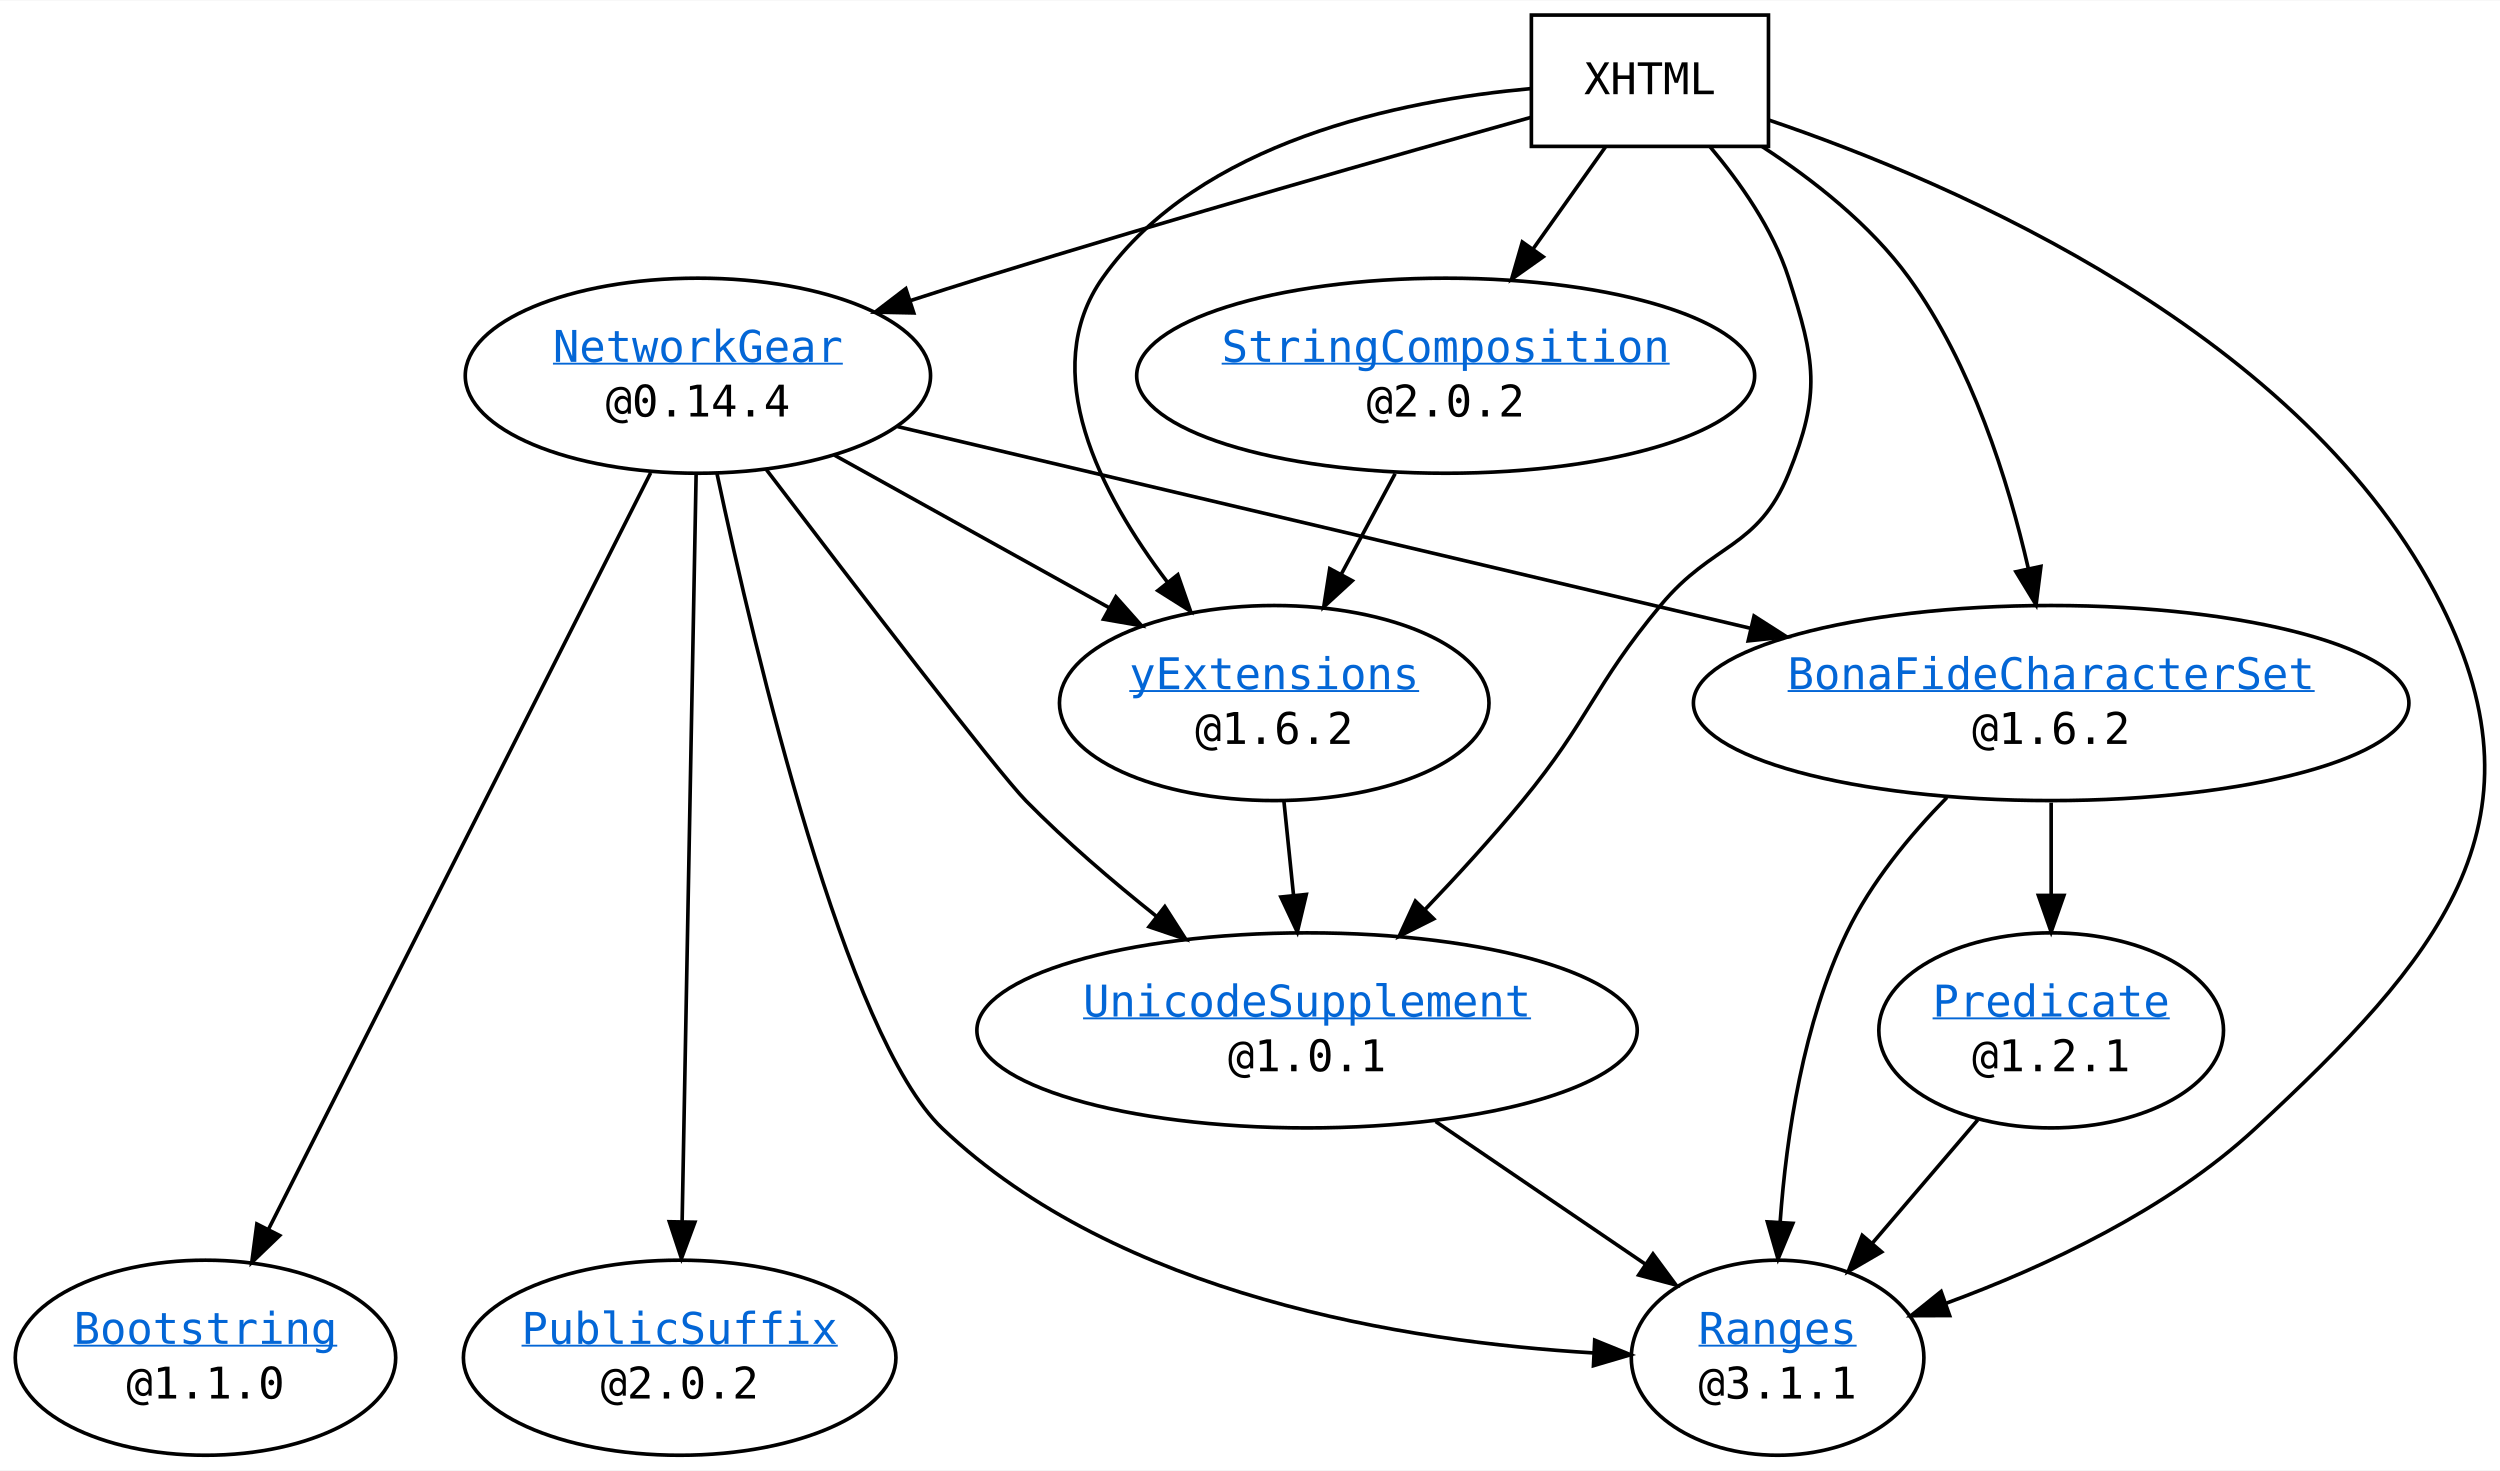
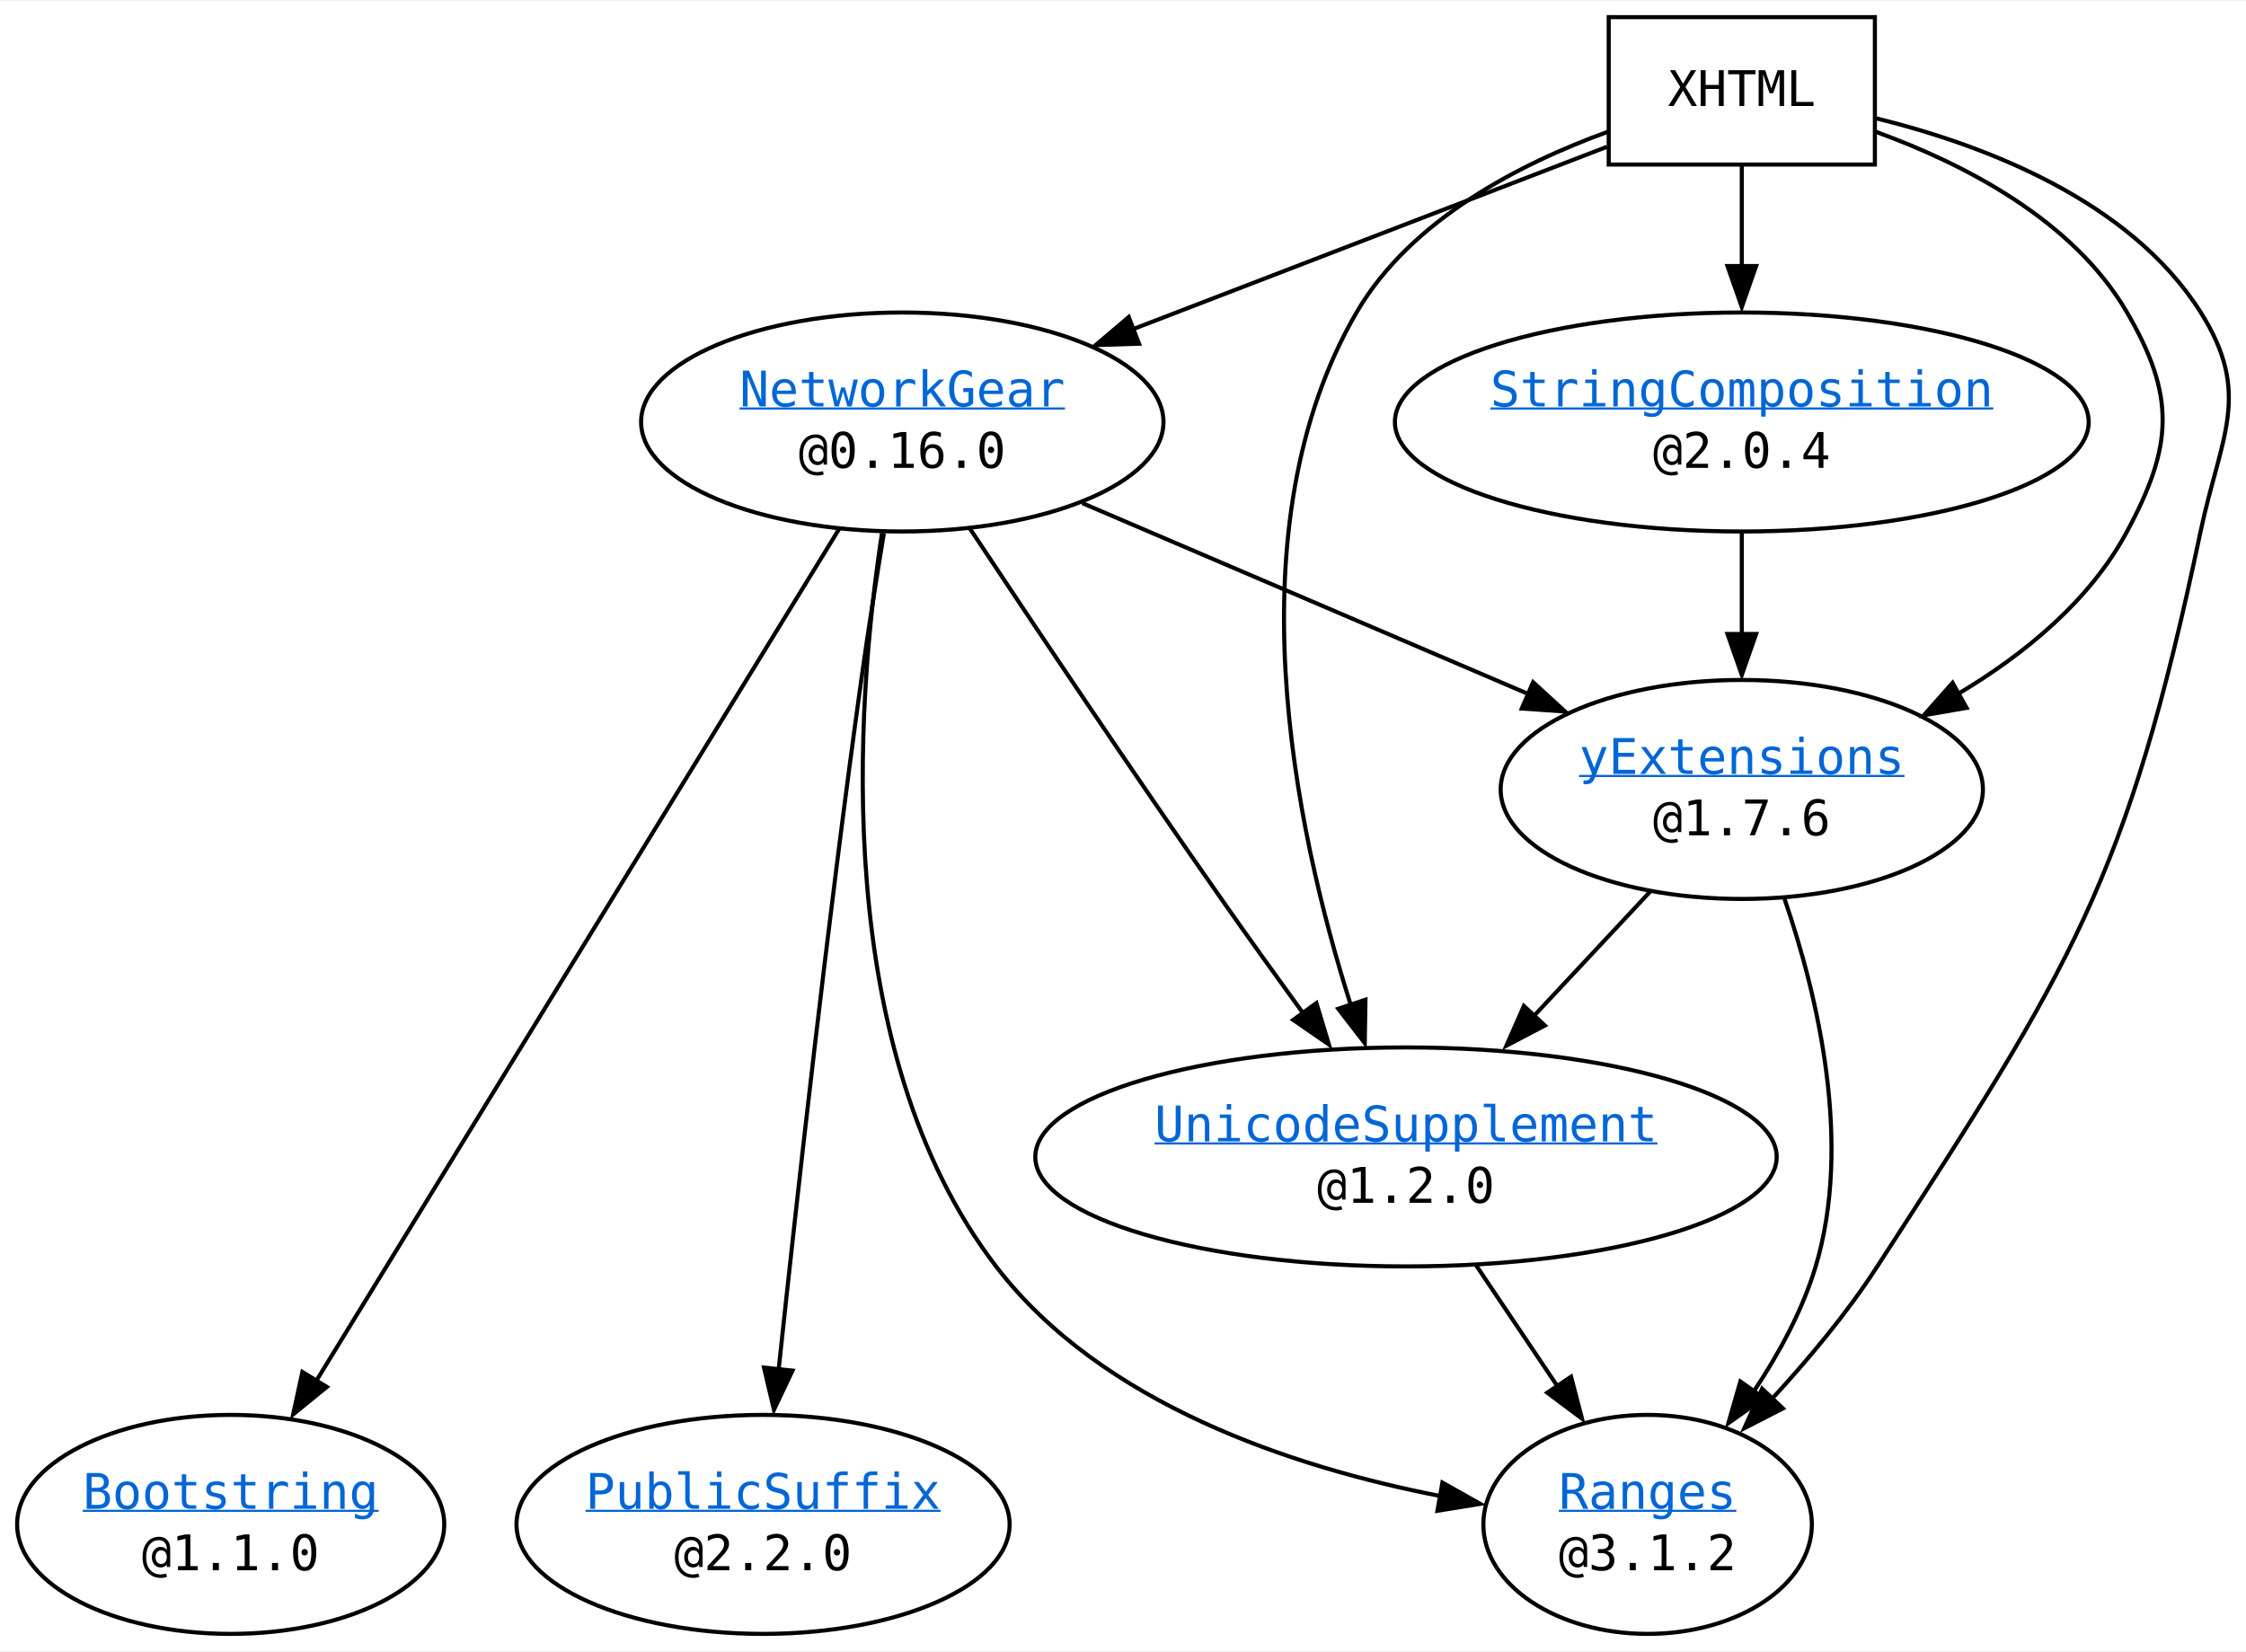
- <svg xmlns="http://www.w3.org/2000/svg" xmlns:xlink="http://www.w3.org/1999/xlink" width="685pt" height="403pt" viewBox="0.00 0.00 685.38 402.96">
+ <svg xmlns="http://www.w3.org/2000/svg" xmlns:xlink="http://www.w3.org/1999/xlink" width="548pt" height="403pt" viewBox="0.00 0.00 548.45 402.96">
  <style>
a.external_repository_anchor {
  fill: #0366d6;
  text-decoration: underline;
}
</style>
  <g id="graph0" class="graph" transform="scale(1 1) rotate(0) translate(4 398.96)">
-     <polygon fill="white" stroke="transparent" points="-4,4 -4,-398.96 681.38,-398.96 681.38,4 -4,4" />
+     <polygon fill="white" stroke="none" points="-4,4 -4,-398.96 544.45,-398.96 544.45,4 -4,4" />
    <g id="node1" class="node">
-       <ellipse fill="none" stroke="black" cx="558.33" cy="-206.35" rx="98.08" ry="26.74" />
-       <text text-anchor="middle" x="558.33" y="-210.15" font-family="monospace" font-size="12px">
-         <a href="https://github.com/YOCKOW/SwiftBonaFideCharacterSet.git" xlink:href="https://github.com/YOCKOW/SwiftBonaFideCharacterSet.git" class="external_repository_anchor">BonaFideCharacterSet</a>
-       </text>
-       <text text-anchor="middle" x="558.33" y="-195.15" font-family="monospace" font-size="12px">@1.6.2</text>
-     </g>
-     <g id="node4" class="node">
-       <ellipse fill="none" stroke="black" cx="558.33" cy="-116.61" rx="47.25" ry="26.74" />
-       <text text-anchor="middle" x="558.33" y="-120.41" font-family="monospace" font-size="12px">
-         <a href="https://github.com/YOCKOW/SwiftPredicate.git" xlink:href="https://github.com/YOCKOW/SwiftPredicate.git" class="external_repository_anchor">Predicate</a>
-       </text>
-       <text text-anchor="middle" x="558.33" y="-105.41" font-family="monospace" font-size="12px">@1.2.1</text>
-     </g>
-     <g id="edge1" class="edge">
-       <path fill="none" stroke="black" d="M558.33,-179.03C558.33,-171.06 558.33,-162.17 558.33,-153.68" />
-       <polygon fill="black" stroke="black" points="561.83,-153.61 558.33,-143.61 554.83,-153.61 561.83,-153.61" />
-     </g>
-     <g id="node6" class="node">
-       <ellipse fill="none" stroke="black" cx="483.33" cy="-26.87" rx="40.11" ry="26.74" />
-       <text text-anchor="middle" x="483.33" y="-30.67" font-family="monospace" font-size="12px">
-         <a href="https://github.com/YOCKOW/SwiftRanges.git" xlink:href="https://github.com/YOCKOW/SwiftRanges.git" class="external_repository_anchor">Ranges</a>
-       </text>
-       <text text-anchor="middle" x="483.33" y="-15.67" font-family="monospace" font-size="12px">@3.1.1</text>
-     </g>
-     <g id="edge2" class="edge">
-       <path fill="none" stroke="black" d="M529.76,-180.47C519.54,-170.05 508.93,-157.18 502.33,-143.48 490.38,-118.69 485.75,-87.82 484.04,-64.21" />
-       <polygon fill="black" stroke="black" points="487.52,-63.71 483.45,-53.93 480.53,-64.11 487.52,-63.71" />
-     </g>
-     <g id="node2" class="node">
      <ellipse fill="none" stroke="black" cx="52.33" cy="-26.87" rx="52.15" ry="26.74" />
      <text text-anchor="middle" x="52.33" y="-30.67" font-family="monospace" font-size="12px">
        <a href="https://github.com/YOCKOW/SwiftBootstring.git" xlink:href="https://github.com/YOCKOW/SwiftBootstring.git" class="external_repository_anchor">Bootstring</a>
      </text>
      <text text-anchor="middle" x="52.33" y="-15.67" font-family="monospace" font-size="12px">@1.1.0</text>
    </g>
-     <g id="node3" class="node">
-       <ellipse fill="none" stroke="black" cx="187.33" cy="-296.09" rx="63.78" ry="26.74" />
-       <text text-anchor="middle" x="187.33" y="-299.89" font-family="monospace" font-size="12px">
+     <g id="node2" class="node">
+       <ellipse fill="none" stroke="black" cx="216.33" cy="-296.09" rx="63.78" ry="26.74" />
+       <text text-anchor="middle" x="216.33" y="-299.89" font-family="monospace" font-size="12px">
        <a href="https://github.com/YOCKOW/SwiftNetworkGear.git" xlink:href="https://github.com/YOCKOW/SwiftNetworkGear.git" class="external_repository_anchor">NetworkGear</a>
      </text>
-       <text text-anchor="middle" x="187.33" y="-284.89" font-family="monospace" font-size="12px">@0.14.4</text>
+       <text text-anchor="middle" x="216.33" y="-284.89" font-family="monospace" font-size="12px">@0.16.0</text>
    </g>
-     <g id="edge3" class="edge">
-       <path fill="none" stroke="black" d="M242.07,-282.14C303.77,-267.55 404.73,-243.67 475.96,-226.83" />
-       <polygon fill="black" stroke="black" points="476.88,-230.21 485.81,-224.5 475.27,-223.4 476.88,-230.21" />
+     <g id="edge1" class="edge">
+       <path fill="none" stroke="black" d="M200.9,-269.95C171.34,-221.78 106.69,-116.44 73.26,-61.98" />
+       <polygon fill="black" stroke="black" points="75.81,-60.44 67.59,-53.75 69.84,-64.1 75.81,-60.44" />
    </g>
-     <g id="edge4" class="edge">
-       <path fill="none" stroke="black" d="M174.38,-269.47C149.98,-221.16 97.15,-116.6 69.69,-62.25" />
-       <polygon fill="black" stroke="black" points="72.67,-60.37 65.03,-53.02 66.42,-63.53 72.67,-60.37" />
-     </g>
-     <g id="node5" class="node">
-       <ellipse fill="none" stroke="black" cx="182.33" cy="-26.87" rx="59.29" ry="26.74" />
+     <g id="node3" class="node">
+       <ellipse fill="none" stroke="black" cx="182.33" cy="-26.87" rx="60.21" ry="26.74" />
      <text text-anchor="middle" x="182.33" y="-30.67" font-family="monospace" font-size="12px">
        <a href="https://github.com/YOCKOW/SwiftPublicSuffix.git" xlink:href="https://github.com/YOCKOW/SwiftPublicSuffix.git" class="external_repository_anchor">PublicSuffix</a>
      </text>
-       <text text-anchor="middle" x="182.33" y="-15.67" font-family="monospace" font-size="12px">@2.0.2</text>
+       <text text-anchor="middle" x="182.33" y="-15.67" font-family="monospace" font-size="12px">@2.2.0</text>
+     </g>
+     <g id="edge2" class="edge">
+       <path fill="none" stroke="black" d="M211.84,-268.94C210.02,-257.93 207.96,-244.97 206.33,-233.22 198.14,-174.4 190.51,-105.84 186.14,-64.7" />
+       <polygon fill="black" stroke="black" points="189.52,-64.43 184.99,-54.85 182.56,-65.16 189.52,-64.43" />
+     </g>
+     <g id="node4" class="node">
+       <ellipse fill="none" stroke="black" cx="398.33" cy="-26.87" rx="40.11" ry="26.74" />
+       <text text-anchor="middle" x="398.33" y="-30.67" font-family="monospace" font-size="12px">
+         <a href="https://github.com/YOCKOW/SwiftRanges.git" xlink:href="https://github.com/YOCKOW/SwiftRanges.git" class="external_repository_anchor">Ranges</a>
+       </text>
+       <text text-anchor="middle" x="398.33" y="-15.67" font-family="monospace" font-size="12px">@3.1.2</text>
+     </g>
+     <g id="edge3" class="edge">
+       <path fill="none" stroke="black" d="M211.37,-268.95C204.9,-226.61 198.76,-142.49 239.33,-89.74 265.1,-56.23 311.56,-40.85 347.63,-33.81" />
+       <polygon fill="black" stroke="black" points="348.22,-37.08 357.45,-31.88 347,-30.19 348.22,-37.08" />
+     </g>
+     <g id="node6" class="node">
+       <ellipse fill="none" stroke="black" cx="339.33" cy="-116.61" rx="90.52" ry="26.74" />
+       <text text-anchor="middle" x="339.33" y="-120.41" font-family="monospace" font-size="12px">
+         <a href="https://github.com/YOCKOW/SwiftUnicodeSupplement.git" xlink:href="https://github.com/YOCKOW/SwiftUnicodeSupplement.git" class="external_repository_anchor">UnicodeSupplement</a>
+       </text>
+       <text text-anchor="middle" x="339.33" y="-105.41" font-family="monospace" font-size="12px">@1.2.0</text>
+     </g>
+     <g id="edge4" class="edge">
+       <path fill="none" stroke="black" d="M232.81,-270.11C248.43,-246.58 272.65,-210.41 294.33,-179.48 300.67,-170.42 307.65,-160.72 314.18,-151.74" />
+       <polygon fill="black" stroke="black" points="317.45,-154.19 320.51,-144.05 311.79,-150.07 317.45,-154.19" />
+     </g>
+     <g id="node8" class="node">
+       <ellipse fill="none" stroke="black" cx="421.33" cy="-206.35" rx="58.88" ry="26.74" />
+       <text text-anchor="middle" x="421.33" y="-210.15" font-family="monospace" font-size="12px">
+         <a href="https://github.com/YOCKOW/ySwiftExtensions.git" xlink:href="https://github.com/YOCKOW/ySwiftExtensions.git" class="external_repository_anchor">yExtensions</a>
+       </text>
+       <text text-anchor="middle" x="421.33" y="-195.15" font-family="monospace" font-size="12px">@1.7.6</text>
    </g>
    <g id="edge5" class="edge">
-       <path fill="none" stroke="black" d="M186.84,-268.98C185.94,-221.09 184.03,-119.1 183.01,-64.37" />
-       <polygon fill="black" stroke="black" points="186.5,-64.02 182.82,-54.08 179.5,-64.15 186.5,-64.02" />
+       <path fill="none" stroke="black" d="M260.3,-276.27C292.18,-262.62 335.42,-244.12 369.06,-229.72" />
+       <polygon fill="black" stroke="black" points="370.36,-232.54 378.17,-225.39 367.6,-226.11 370.36,-232.54" />
+     </g>
+     <g id="node5" class="node">
+       <ellipse fill="none" stroke="black" cx="421.33" cy="-296.09" rx="84.71" ry="26.74" />
+       <text text-anchor="middle" x="421.33" y="-299.89" font-family="monospace" font-size="12px">
+         <a href="https://github.com/YOCKOW/SwiftStringComposition.git" xlink:href="https://github.com/YOCKOW/SwiftStringComposition.git" class="external_repository_anchor">StringComposition</a>
+       </text>
+       <text text-anchor="middle" x="421.33" y="-284.89" font-family="monospace" font-size="12px">@2.0.4</text>
    </g>
    <g id="edge6" class="edge">
-       <path fill="none" stroke="black" d="M192.57,-269.2C203.07,-219.8 227.95,-114.79 254.33,-89.74 302.66,-43.84 381.41,-31.25 432.8,-28.19" />
-       <polygon fill="black" stroke="black" points="433.19,-31.68 443.01,-27.69 432.85,-24.69 433.19,-31.68" />
-     </g>
-     <g id="node8" class="node">
-       <ellipse fill="none" stroke="black" cx="354.33" cy="-116.61" rx="90.52" ry="26.74" />
-       <text text-anchor="middle" x="354.33" y="-120.41" font-family="monospace" font-size="12px">
-         <a href="https://github.com/YOCKOW/SwiftUnicodeSupplement.git" xlink:href="https://github.com/YOCKOW/SwiftUnicodeSupplement.git" class="external_repository_anchor">UnicodeSupplement</a>
-       </text>
-       <text text-anchor="middle" x="354.33" y="-105.41" font-family="monospace" font-size="12px">@1.0.1</text>
+       <path fill="none" stroke="black" d="M421.33,-269.24C421.33,-261.37 421.33,-252.56 421.33,-244.11" />
+       <polygon fill="black" stroke="black" points="424.83,-244.32 421.33,-234.32 417.83,-244.32 424.83,-244.32" />
    </g>
    <g id="edge7" class="edge">
-       <path fill="none" stroke="black" d="M206.1,-270.34C230.1,-238.82 269.5,-187.43 277.33,-179.48 288.18,-168.46 300.94,-157.53 312.92,-147.98" />
-       <polygon fill="black" stroke="black" points="315.34,-150.54 321.06,-141.62 311.02,-145.02 315.34,-150.54" />
+       <path fill="none" stroke="black" d="M356.39,-90.23C362.58,-81.03 369.66,-70.49 376.23,-60.73" />
+       <polygon fill="black" stroke="black" points="379.64,-62.94 382.31,-52.69 373.83,-59.03 379.64,-62.94" />
    </g>
-     <g id="node10" class="node">
-       <ellipse fill="none" stroke="black" cx="345.33" cy="-206.35" rx="58.88" ry="26.74" />
-       <text text-anchor="middle" x="345.33" y="-210.15" font-family="monospace" font-size="12px">
-         <a href="https://github.com/YOCKOW/ySwiftExtensions.git" xlink:href="https://github.com/YOCKOW/ySwiftExtensions.git" class="external_repository_anchor">yExtensions</a>
-       </text>
-       <text text-anchor="middle" x="345.33" y="-195.15" font-family="monospace" font-size="12px">@1.6.2</text>
+     <g id="node7" class="node">
+       <polygon fill="none" stroke="black" points="453.83,-394.96 388.83,-394.96 388.83,-358.96 453.83,-358.96 453.83,-394.96" />
+       <text text-anchor="middle" x="421.33" y="-373.26" font-family="monospace" font-size="12px">XHTML</text>
    </g>
    <g id="edge8" class="edge">
-       <path fill="none" stroke="black" d="M224.77,-274.3C247.35,-261.76 276.25,-245.71 300.1,-232.47" />
-       <polygon fill="black" stroke="black" points="301.92,-235.46 308.97,-227.54 298.53,-229.34 301.92,-235.46" />
+       <path fill="none" stroke="black" d="M388.39,-363.29C357.25,-351.31 309.89,-333.09 272.74,-318.79" />
+       <polygon fill="black" stroke="black" points="274.14,-315.2 263.55,-314.87 271.63,-321.73 274.14,-315.2" />
    </g>
    <g id="edge9" class="edge">
-       <path fill="none" stroke="black" d="M538.23,-92.1C529.36,-81.72 518.82,-69.4 509.36,-58.33" />
-       <polygon fill="black" stroke="black" points="511.86,-55.87 502.7,-50.54 506.54,-60.41 511.86,-55.87" />
-     </g>
-     <g id="node7" class="node">
-       <ellipse fill="none" stroke="black" cx="392.33" cy="-296.09" rx="84.71" ry="26.74" />
-       <text text-anchor="middle" x="392.33" y="-299.89" font-family="monospace" font-size="12px">
-         <a href="https://github.com/YOCKOW/SwiftStringComposition.git" xlink:href="https://github.com/YOCKOW/SwiftStringComposition.git" class="external_repository_anchor">StringComposition</a>
-       </text>
-       <text text-anchor="middle" x="392.33" y="-284.89" font-family="monospace" font-size="12px">@2.0.2</text>
+       <path fill="none" stroke="black" d="M454.15,-370.25C480.58,-363.73 516.07,-350.22 533.33,-322.96 546.1,-302.78 538.24,-292.59 533.33,-269.22 515.39,-183.93 501.73,-162.87 454.33,-89.74 446.94,-78.34 437.45,-67 428.39,-57.19" />
+       <polygon fill="black" stroke="black" points="431.37,-55.19 421.94,-50.35 426.29,-60.01 431.37,-55.19" />
    </g>
    <g id="edge10" class="edge">
-       <path fill="none" stroke="black" d="M378.48,-269.24C373.85,-260.6 368.61,-250.82 363.69,-241.64" />
-       <polygon fill="black" stroke="black" points="366.72,-239.88 358.91,-232.71 360.55,-243.18 366.72,-239.88" />
+       <path fill="none" stroke="black" d="M421.33,-358.85C421.33,-351.52 421.33,-342.66 421.33,-333.97" />
+       <polygon fill="black" stroke="black" points="424.83,-334.17 421.33,-324.17 417.83,-334.17 424.83,-334.17" />
    </g>
    <g id="edge11" class="edge">
-       <path fill="none" stroke="black" d="M389.58,-91.63C407.4,-79.51 429,-64.82 446.97,-52.59" />
-       <polygon fill="black" stroke="black" points="449.17,-55.33 455.47,-46.81 445.24,-49.54 449.17,-55.33" />
-     </g>
-     <g id="node9" class="node">
-       <polygon fill="none" stroke="black" points="480.83,-394.96 415.83,-394.96 415.83,-358.96 480.83,-358.96 480.83,-394.96" />
-       <text text-anchor="middle" x="448.33" y="-373.26" font-family="monospace" font-size="12px">XHTML</text>
+       <path fill="none" stroke="black" d="M388.6,-366.96C367.05,-359.14 340.46,-345.45 327.33,-322.96 296.69,-270.51 312.06,-197.11 325.83,-153.75" />
+       <polygon fill="black" stroke="black" points="329.43,-155 329.26,-144.4 322.79,-152.79 329.43,-155" />
    </g>
    <g id="edge12" class="edge">
-       <path fill="none" stroke="black" d="M479.05,-358.94C493.02,-349.85 508.76,-337.53 519.33,-322.96 536.52,-299.25 546.52,-267.44 552.08,-243.18" />
-       <polygon fill="black" stroke="black" points="555.52,-243.81 554.19,-233.29 548.68,-242.34 555.52,-243.81" />
+       <path fill="none" stroke="black" d="M454.05,-366.96C475.61,-359.14 502.19,-345.45 515.33,-322.96 527.37,-302.34 526.66,-290.25 515.33,-269.22 506.26,-252.4 490.4,-239.4 474.26,-229.76" />
+       <polygon fill="black" stroke="black" points="476.22,-226.28 465.78,-224.47 472.8,-232.4 476.22,-226.28" />
    </g>
    <g id="edge13" class="edge">
-       <path fill="none" stroke="black" d="M415.82,-366.95C379.14,-356.69 317.76,-339.24 265.33,-322.96 258.92,-320.97 252.23,-318.84 245.59,-316.68" />
-       <polygon fill="black" stroke="black" points="246.51,-313.3 235.91,-313.53 244.33,-319.96 246.51,-313.3" />
+       <path fill="none" stroke="black" d="M431.76,-179.64C439.89,-155.91 448.41,-119.89 439.33,-89.74 436.12,-79.1 430.42,-68.6 424.27,-59.37" />
+       <polygon fill="black" stroke="black" points="426.69,-57.72 418.05,-51.59 420.98,-61.77 426.69,-57.72" />
    </g>
    <g id="edge14" class="edge">
-       <path fill="none" stroke="black" d="M480.93,-366.18C531.8,-348.91 628.07,-307.61 665.33,-233.22 695.63,-172.71 663.95,-135.75 614.33,-89.74 590.26,-67.43 556.7,-51.79 529.57,-41.81" />
-       <polygon fill="black" stroke="black" points="530.49,-38.43 519.89,-38.39 528.16,-45.03 530.49,-38.43" />
-     </g>
-     <g id="edge15" class="edge">
-       <path fill="none" stroke="black" d="M436.17,-358.85C430.35,-350.65 423.17,-340.53 416.31,-330.87" />
-       <polygon fill="black" stroke="black" points="419.06,-328.69 410.41,-322.56 413.35,-332.74 419.06,-328.69" />
-     </g>
-     <g id="edge16" class="edge">
-       <path fill="none" stroke="black" d="M464.79,-358.88C472.98,-349.18 482.03,-336.33 486.33,-322.96 493.64,-300.22 495.31,-291.35 486.33,-269.22 477.93,-248.54 465.59,-250.38 451.33,-233.22 432.63,-210.72 431.91,-202.07 413.33,-179.48 405.07,-169.44 395.55,-159.03 386.61,-149.68" />
-       <polygon fill="black" stroke="black" points="389.06,-147.18 379.59,-142.43 384.03,-152.05 389.06,-147.18" />
-     </g>
-     <g id="edge17" class="edge">
-       <path fill="none" stroke="black" d="M415.56,-374.79C380.01,-371.57 324.8,-360.39 298.33,-322.96 280.23,-297.37 297.59,-263.79 316.11,-239.42" />
-       <polygon fill="black" stroke="black" points="318.9,-241.53 322.39,-231.53 313.43,-237.18 318.9,-241.53" />
-     </g>
-     <g id="edge18" class="edge">
-       <path fill="none" stroke="black" d="M347.98,-179.5C348.8,-171.45 349.73,-162.42 350.61,-153.8" />
-       <polygon fill="black" stroke="black" points="354.12,-153.88 351.66,-143.58 347.16,-153.17 354.12,-153.88" />
+       <path fill="none" stroke="black" d="M398.92,-181.37C390.09,-171.93 379.8,-160.92 370.28,-150.73" />
+       <polygon fill="black" stroke="black" points="373.24,-148.7 363.85,-143.78 368.12,-153.48 373.24,-148.7" />
    </g>
  </g>
</svg>
